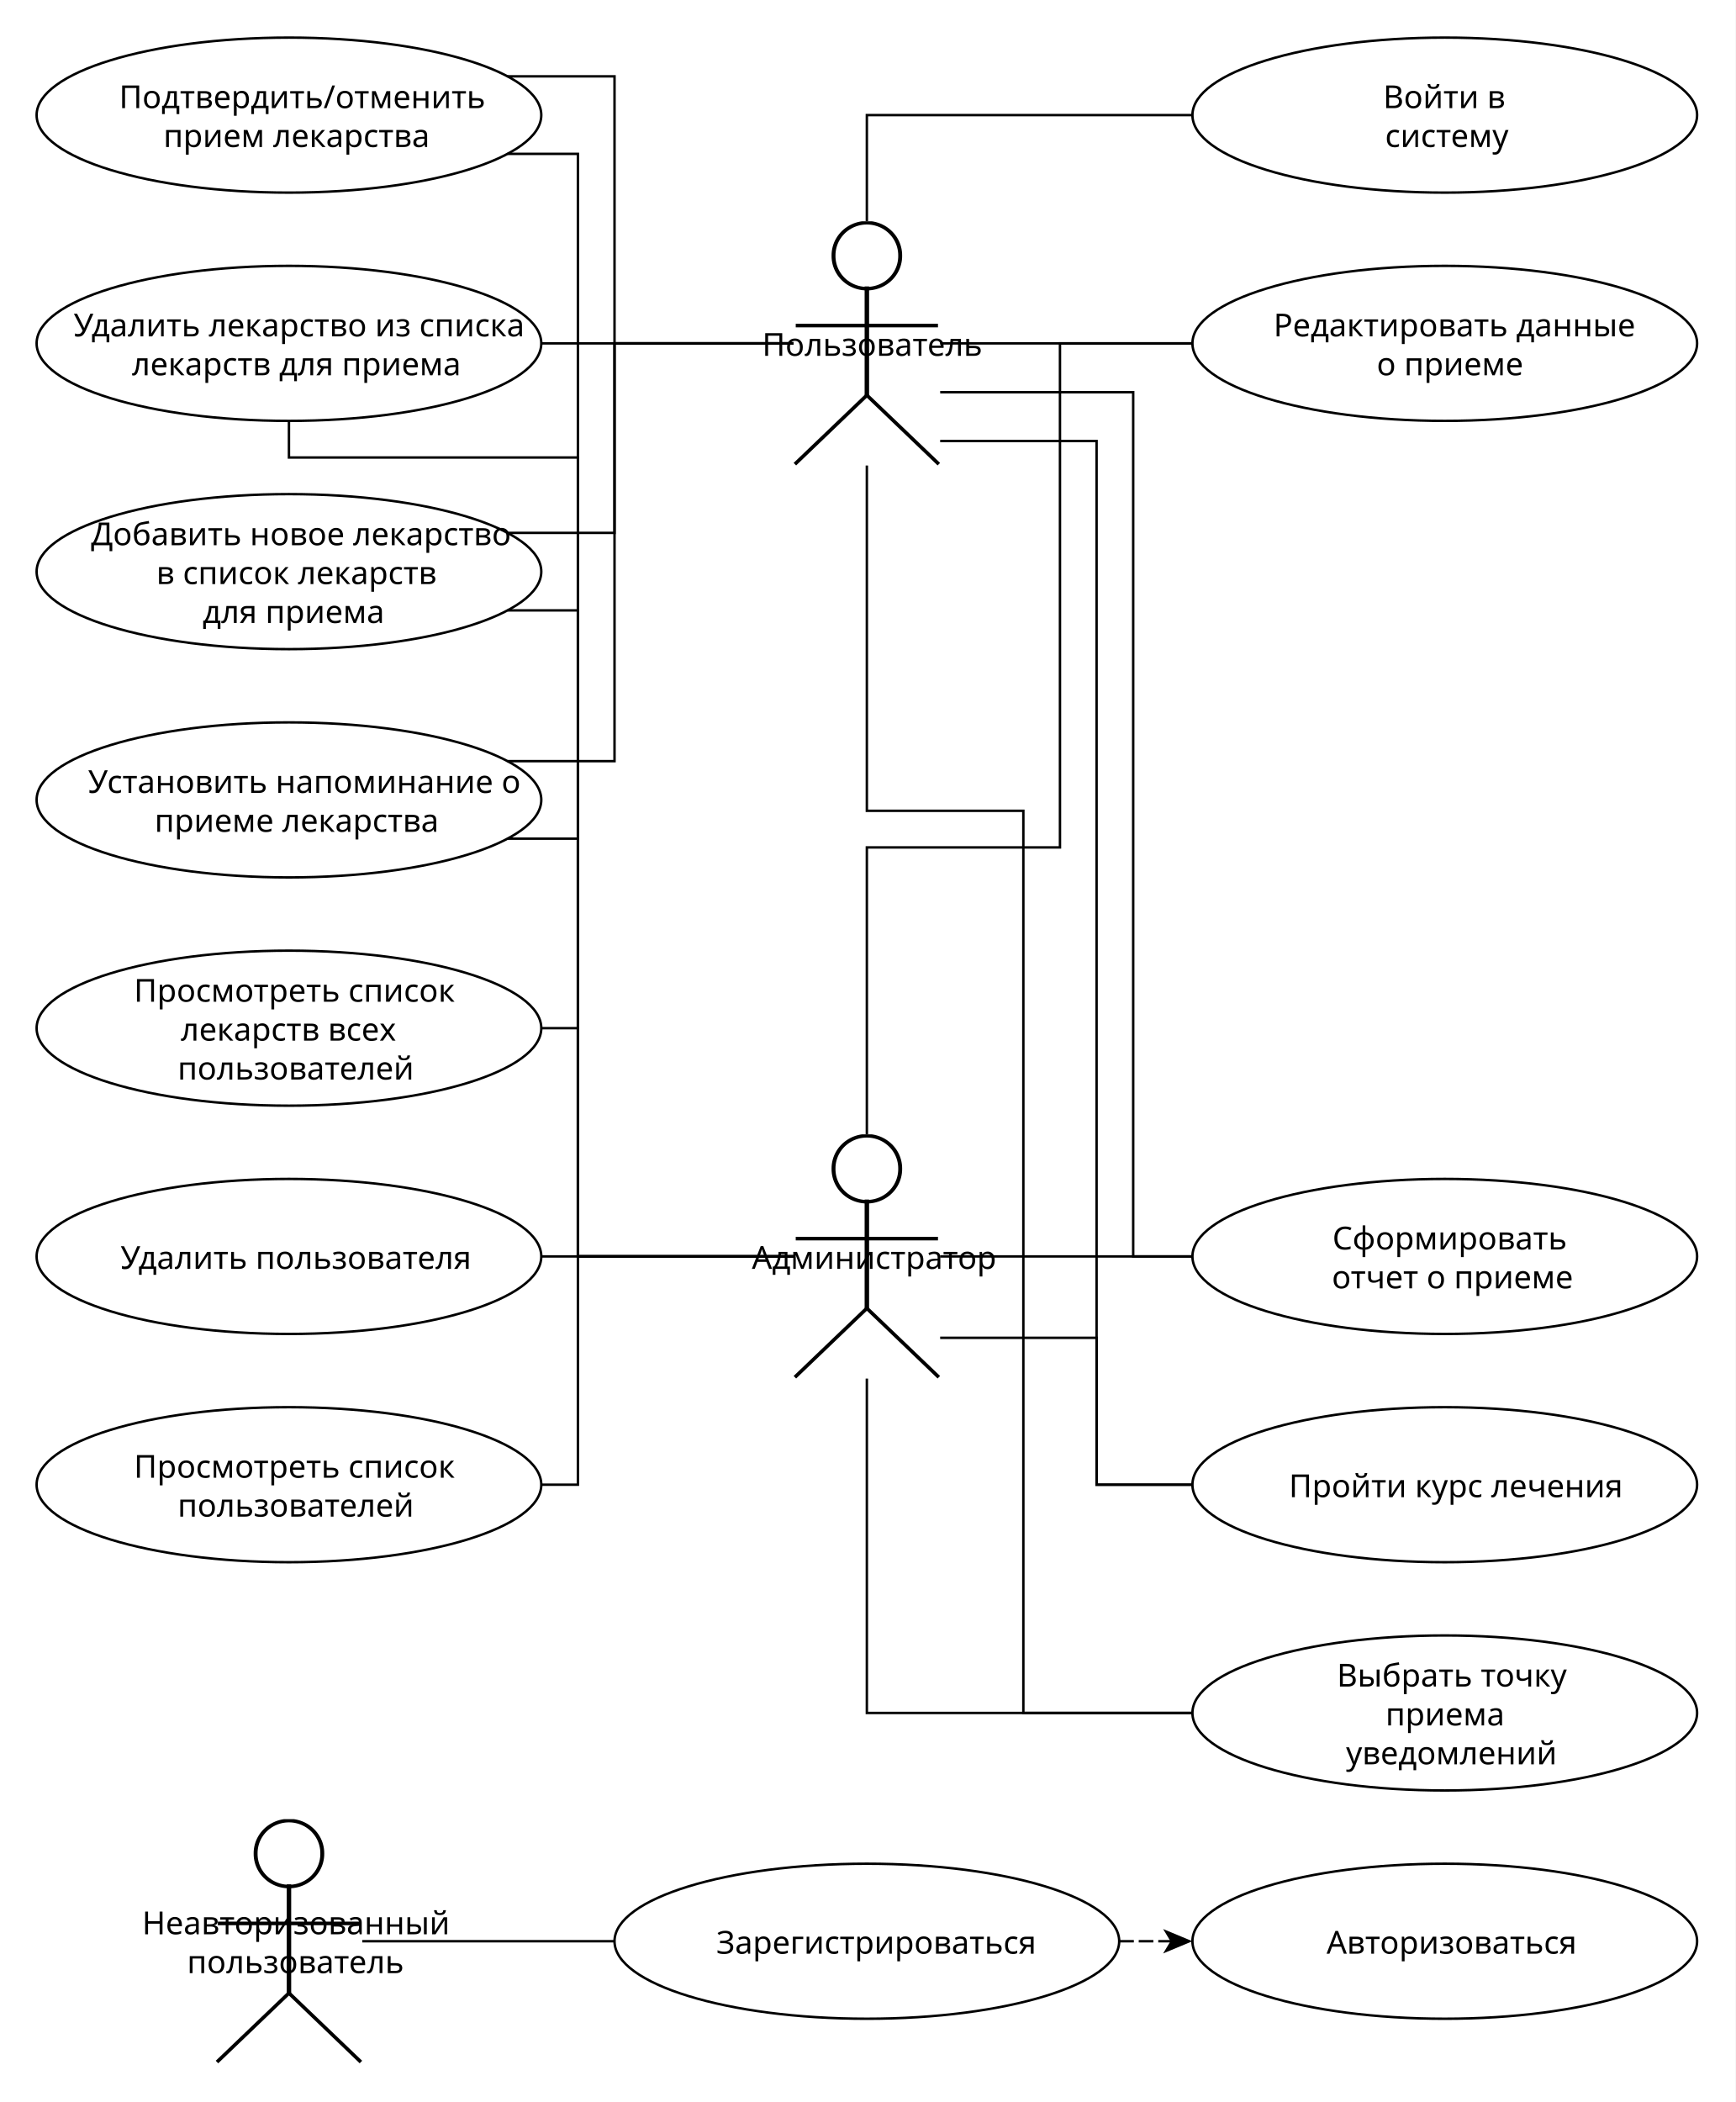
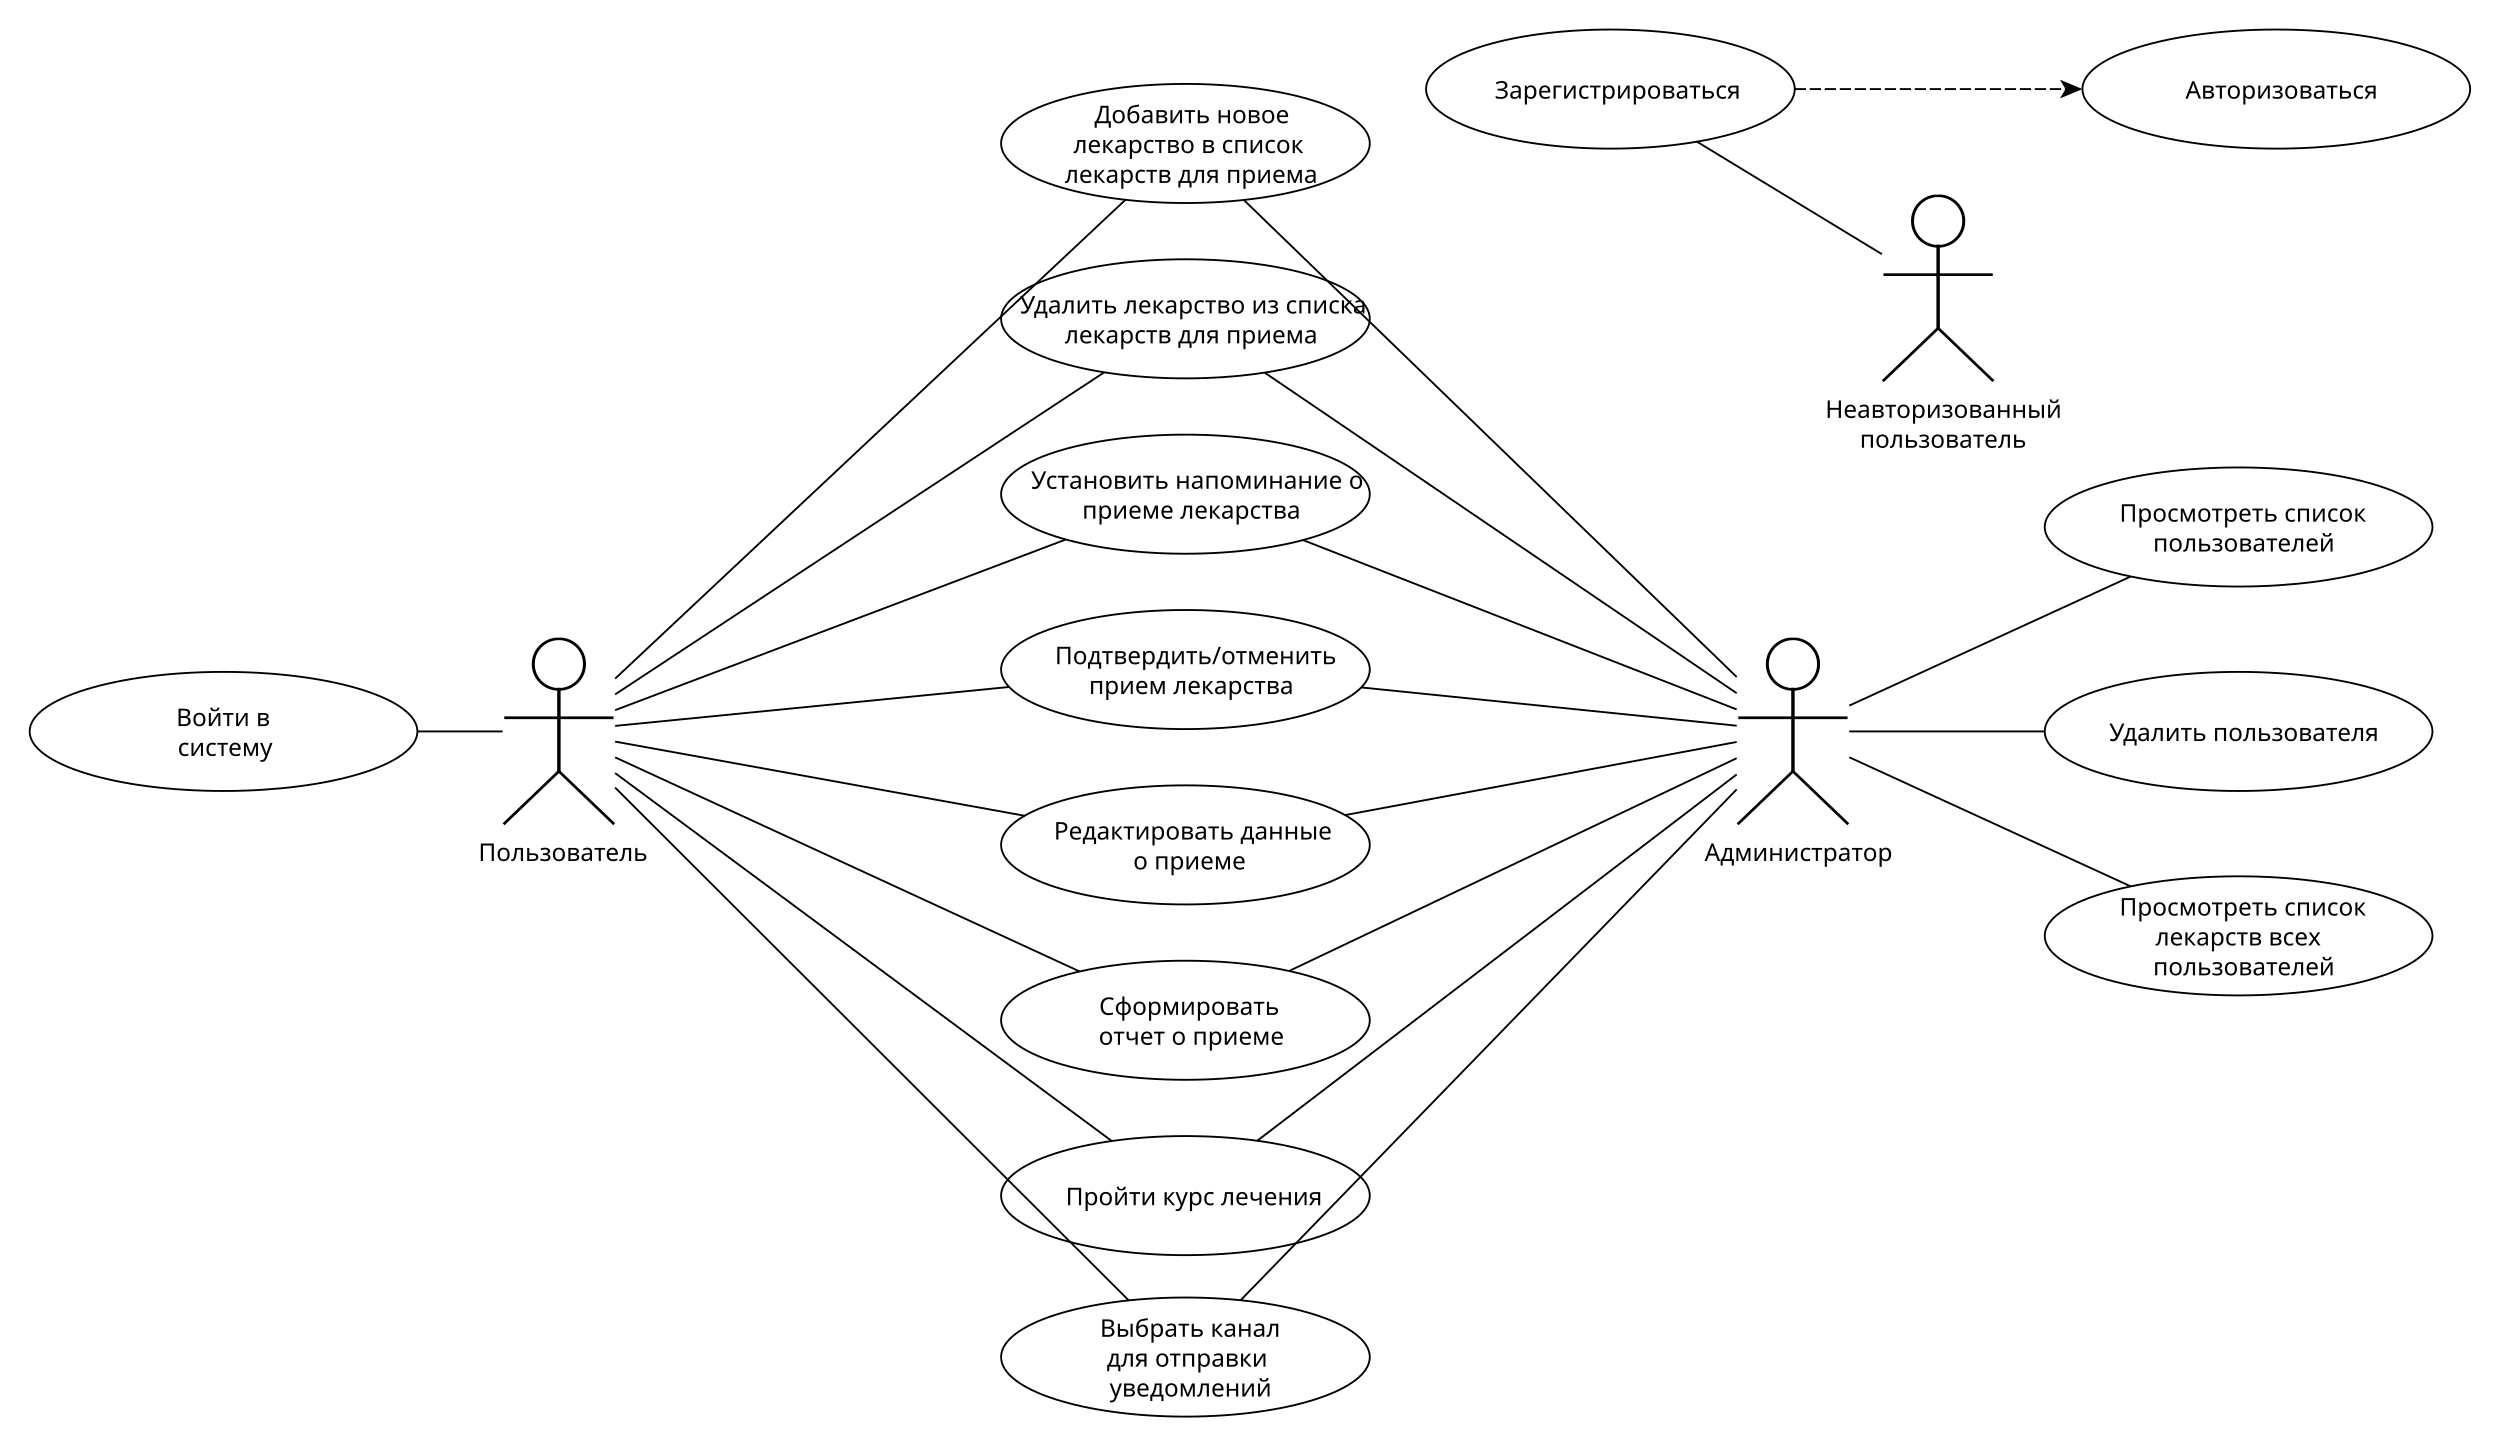
- <svg xmlns="http://www.w3.org/2000/svg" fill-opacity="1" color-rendering="auto" color-interpolation="auto" text-rendering="auto" stroke="black" stroke-linecap="square" width="711" stroke-miterlimit="10" shape-rendering="auto" stroke-opacity="1" fill="black" stroke-dasharray="none" font-weight="normal" stroke-width="1" height="861" font-family="'Dialog'" font-style="normal" stroke-linejoin="miter" font-size="12px" stroke-dashoffset="0" image-rendering="auto">
+ <svg xmlns="http://www.w3.org/2000/svg" fill-opacity="1" color-rendering="auto" color-interpolation="auto" text-rendering="auto" stroke="black" stroke-linecap="square" width="1333" stroke-miterlimit="10" shape-rendering="auto" stroke-opacity="1" fill="black" stroke-dasharray="none" font-weight="normal" stroke-width="1" height="771" font-family="'Dialog'" font-style="normal" stroke-linejoin="miter" font-size="12px" stroke-dashoffset="0" image-rendering="auto">
  <defs id="genericDefs" />
  <g>
-     <g fill="white" text-rendering="geometricPrecision" shape-rendering="geometricPrecision" transform="translate(15,890)" stroke="white">
-       <rect x="-15" width="711" height="861" y="-890" clip-path="url(#clipPath2)" stroke="none" />
+     <g fill="white" text-rendering="geometricPrecision" shape-rendering="geometricPrecision" transform="translate(223,87)" stroke="white">
+       <rect x="-223" width="1333" height="771" y="-87" clip-path="url(#clipPath2)" stroke="none" />
    </g>
-     <g text-rendering="geometricPrecision" shape-rendering="geometricPrecision" transform="matrix(1.4743,0,0,1.4523,324.9017,90.6472)">
+     <g text-rendering="geometricPrecision" shape-rendering="geometricPrecision" transform="matrix(1.4743,0,0,1.4523,267.7767,340)">
      <g clip-path="url(#clipPath3)">
        <svg opacity="1" writing-mode="lr-tb" stop-color="rgb(0, 0, 0)" shape-rendering="auto" glyph-orientation-horizontal="0deg" color-profile="auto" lighting-color="rgb(255, 255, 255)" color="rgb(0, 0, 0)" font-weight="400" alignment-baseline="auto" font-style="normal" version="1.0" color-interpolation-filters="linearrgb" text-anchor="start" stroke-linecap="butt" color-interpolation="srgb" font-variant="normal" word-spacing="normal" fill-opacity="1" text-rendering="auto" clip-path="none" text-decoration="none" letter-spacing="normal" glyph-orientation-vertical="auto" display="inline" font-size-adjust="none" overflow="hidden" fill="rgb(0, 0, 0)" font-stretch="normal" stroke-dasharray="none" id="svg1.svg2" stroke-miterlimit="4" stop-opacity="1" color-rendering="auto" font-size="12" pointer-events="visiblepainted" mask="none" direction="ltr" baseline-shift="baseline" enable-background="accumulate" fill-rule="nonzero" image-rendering="auto" stroke-dashoffset="0" marker-end="none" width="41" clip="auto" cursor="auto" stroke="none" filter="none" visibility="visible" kerning="auto" stroke-width="1" font-family="&quot;Arial&quot;,&quot;Helvetica&quot;,sans-serif" flood-opacity="1" clip-rule="nonzero" src="none" height="68.997" unicode-bidi="normal" stroke-linejoin="miter" stroke-opacity="1" flood-color="rgb(0, 0, 0)" dominant-baseline="auto" marker-start="none" marker-mid="none">
          <defs id="svg1.defs4">
            <clipPath clipPathUnits="userSpaceOnUse" id="clipPath1">
-               <path d="M0 0 L711 0 L711 861 L0 861 L0 0 Z" />
+               <path d="M0 0 L1333 0 L1333 771 L0 771 L0 0 Z" />
            </clipPath>
            <clipPath clipPathUnits="userSpaceOnUse" id="clipPath2">
-               <path d="M-15 -890 L696 -890 L696 -29 L-15 -29 L-15 -890 Z" />
+               <path d="M-223 -87 L1110 -87 L1110 684 L-223 684 L-223 -87 Z" />
            </clipPath>
            <clipPath clipPathUnits="userSpaceOnUse" id="clipPath3">
-               <path d="M-220.376 -62.416 L261.884 -62.416 L261.884 530.433 L-220.376 530.433 L-220.376 -62.416 Z" />
+               <path d="M-181.629 -234.11 L722.524 -234.11 L722.524 296.769 L-181.629 296.769 L-181.629 -234.11 Z" />
            </clipPath>
            <clipPath clipPathUnits="userSpaceOnUse" id="clipPath4">
-               <path d="M-220.376 -319.937 L261.884 -319.937 L261.884 272.912 L-220.376 272.912 L-220.376 -319.937 Z" />
+               <path d="M-627.94 -234.11 L276.213 -234.11 L276.213 296.769 L-627.94 296.769 L-627.94 -234.11 Z" />
            </clipPath>
            <clipPath clipPathUnits="userSpaceOnUse" id="clipPath5">
-               <path d="M-59.792 -513.078 L422.468 -513.078 L422.468 79.772 L-59.792 79.772 L-59.792 -513.078 Z" />
+               <path d="M-680.445 -71.438 L223.708 -71.438 L223.708 459.441 L-680.445 459.441 L-680.445 -71.438 Z" />
            </clipPath>
          </defs>
          <g id="svg1.layer1" transform="translate(-29.5,-42.95948)">
            <a id="svg1.a3142" transform="matrix(1.087391,0,0,1,-4.4742,0)">
              <path transform="translate(11.58689,5.290899)" style="fill:none;fill-rule:evenodd;stroke:#000000;stroke-width:1px;stroke-linecap:butt;stroke-linejoin:miter;stroke-opacity:1" id="svg1.path2160" d="M 47.029 47.37 A 8.52 9.201 0 1 1  29.99,47.37 A 8.52 9.201 0 1 1  47.029 47.37 z" />
            </a>
            <path style="fill:none" d="M 47.711 48.392 A 3.749 0 0 1 1  40.213,48.392 A 3.749 0 0 1 1  47.711 48.392 z" id="svg1.path3134" />
            <path style="fill:none;fill-rule:evenodd;stroke:#000000;stroke-width:1.243px;stroke-linecap:butt;stroke-linejoin:miter;stroke-opacity:1" d="M 50,61.337 C 50,91.363 50,92.248 50,92.248" id="svg1.path3136" />
            <path style="fill:none;fill-rule:evenodd;stroke:#000000;stroke-width:1px;stroke-linecap:butt;stroke-linejoin:miter;stroke-opacity:1" d="M 69.761,72.362 C 69.761,72.362 69.761,72.362 50.239,72.362 C 30.239,72.362 30.239,72.362 30.239,72.362 L 30.239,72.362" id="svg1.path3138" />
            <path style="fill:none;fill-rule:evenodd;stroke:#000000;stroke-width:1px;stroke-linecap:butt;stroke-linejoin:miter;stroke-opacity:1" d="M 30,111.457 C 30,111.457 30,111.457 50,92.014 C 70,111.457 70,111.457 70,111.457" id="svg1.path3140" />
          </g>
        </svg>
      </g>
    </g>
-     <g font-size="13px" stroke-linecap="butt" transform="matrix(1,0,0,1,15,890)" text-rendering="geometricPrecision" font-family="sans-serif" shape-rendering="geometricPrecision" stroke-miterlimit="1.45">
-       <text x="297.224" xml:space="preserve" y="-744.246" clip-path="url(#clipPath2)" stroke="none">Пользователь</text>
+     <g font-size="13px" stroke-linecap="butt" transform="matrix(1,0,0,1,223,87)" text-rendering="geometricPrecision" font-family="sans-serif" shape-rendering="geometricPrecision" stroke-miterlimit="1.45">
+       <text x="32.099" xml:space="preserve" y="372.07" clip-path="url(#clipPath2)" stroke="none">Пользователь</text>
    </g>
-     <g font-size="13px" stroke-linecap="butt" transform="matrix(1,0,0,1,15,890)" text-rendering="geometricPrecision" font-family="sans-serif" shape-rendering="geometricPrecision" stroke-miterlimit="1.45">
-       <text x="22.296" xml:space="preserve" y="-666.672" clip-path="url(#clipPath2)" stroke="none">Добавить новое лекарство</text>
-       <text x="49.039" xml:space="preserve" y="-650.746" clip-path="url(#clipPath2)" stroke="none">в список лекарств</text>
-       <text x="67.999" xml:space="preserve" y="-634.82" clip-path="url(#clipPath2)" stroke="none">для приема</text>
-       <ellipse rx="103.375" fill="none" ry="31.75" clip-path="url(#clipPath2)" cx="103.375" cy="-655.853" />
-       <text x="15.136" xml:space="preserve" y="-752.209" clip-path="url(#clipPath2)" stroke="none">Удалить лекарство из списка</text>
-       <text x="39.032" xml:space="preserve" y="-736.283" clip-path="url(#clipPath2)" stroke="none">лекарств для приема</text>
-       <ellipse rx="103.375" fill="none" ry="31.75" clip-path="url(#clipPath2)" cx="103.375" cy="-749.353" />
-       <text x="21.046" xml:space="preserve" y="-565.209" clip-path="url(#clipPath2)" stroke="none">Установить напоминание о</text>
-       <text x="48.328" xml:space="preserve" y="-549.283" clip-path="url(#clipPath2)" stroke="none">приеме лекарства</text>
-       <ellipse rx="103.375" fill="none" ry="31.75" clip-path="url(#clipPath2)" cx="103.375" cy="-562.353" />
-       <text x="33.782" xml:space="preserve" y="-845.709" clip-path="url(#clipPath2)" stroke="none">Подтвердить/отменить</text>
-       <text x="51.943" xml:space="preserve" y="-829.783" clip-path="url(#clipPath2)" stroke="none">прием лекарства</text>
-       <ellipse rx="103.375" fill="none" ry="31.75" clip-path="url(#clipPath2)" cx="103.375" cy="-842.853" />
+     <g font-size="13px" stroke-linecap="butt" transform="matrix(1,0,0,1,223,87)" text-rendering="geometricPrecision" font-family="sans-serif" shape-rendering="geometricPrecision" stroke-miterlimit="1.45">
+       <text x="360.581" xml:space="preserve" y="-21.32" clip-path="url(#clipPath2)" stroke="none">Добавить новое</text>
+       <text x="349.32" xml:space="preserve" y="-5.393" clip-path="url(#clipPath2)" stroke="none">лекарство в список </text>
+       <text x="344.734" xml:space="preserve" y="10.533" clip-path="url(#clipPath2)" stroke="none">лекарств для приема</text>
+       <ellipse rx="98.298" fill="none" ry="31.75" clip-path="url(#clipPath2)" cx="409.077" cy="-10.5" />
+       <text x="320.838" xml:space="preserve" y="80.144" clip-path="url(#clipPath2)" stroke="none">Удалить лекарство из списка</text>
+       <text x="344.734" xml:space="preserve" y="96.07" clip-path="url(#clipPath2)" stroke="none">лекарств для приема</text>
+       <ellipse rx="98.298" fill="none" ry="31.75" clip-path="url(#clipPath2)" cx="409.077" cy="83" />
+       <text x="326.748" xml:space="preserve" y="173.644" clip-path="url(#clipPath2)" stroke="none">Установить напоминание о</text>
+       <text x="354.03" xml:space="preserve" y="189.57" clip-path="url(#clipPath2)" stroke="none">приеме лекарства</text>
+       <ellipse rx="98.298" fill="none" ry="31.75" clip-path="url(#clipPath2)" cx="409.077" cy="176.5" />
+       <text x="339.484" xml:space="preserve" y="267.144" clip-path="url(#clipPath2)" stroke="none">Подтвердить/отменить</text>
+       <text x="357.645" xml:space="preserve" y="283.07" clip-path="url(#clipPath2)" stroke="none">прием лекарства</text>
+       <ellipse rx="98.298" fill="none" ry="31.75" clip-path="url(#clipPath2)" cx="409.077" cy="270" />
    </g>
-     <g text-rendering="geometricPrecision" shape-rendering="geometricPrecision" transform="matrix(1.4743,0,0,1.4523,324.9017,464.6472)">
+     <g text-rendering="geometricPrecision" shape-rendering="geometricPrecision" transform="matrix(1.4743,0,0,1.4523,925.7767,340)">
      <g clip-path="url(#clipPath4)">
        <svg opacity="1" writing-mode="lr-tb" stop-color="rgb(0, 0, 0)" shape-rendering="auto" glyph-orientation-horizontal="0deg" color-profile="auto" lighting-color="rgb(255, 255, 255)" color="rgb(0, 0, 0)" font-weight="400" alignment-baseline="auto" font-style="normal" version="1.0" color-interpolation-filters="linearrgb" text-anchor="start" stroke-linecap="butt" color-interpolation="srgb" font-variant="normal" word-spacing="normal" fill-opacity="1" text-rendering="auto" clip-path="none" text-decoration="none" letter-spacing="normal" glyph-orientation-vertical="auto" display="inline" font-size-adjust="none" overflow="hidden" fill="rgb(0, 0, 0)" font-stretch="normal" stroke-dasharray="none" id="svg2.svg2" stroke-miterlimit="4" stop-opacity="1" color-rendering="auto" font-size="12" pointer-events="visiblepainted" mask="none" direction="ltr" baseline-shift="baseline" enable-background="accumulate" fill-rule="nonzero" image-rendering="auto" stroke-dashoffset="0" marker-end="none" width="41" clip="auto" cursor="auto" stroke="none" filter="none" visibility="visible" kerning="auto" stroke-width="1" font-family="&quot;Arial&quot;,&quot;Helvetica&quot;,sans-serif" flood-opacity="1" clip-rule="nonzero" src="none" height="68.997" unicode-bidi="normal" stroke-linejoin="miter" stroke-opacity="1" flood-color="rgb(0, 0, 0)" dominant-baseline="auto" marker-start="none" marker-mid="none">
          <defs id="svg2.defs4" />
          <g id="svg2.layer1" transform="translate(-29.5,-42.95948)">
            <a id="svg2.a3142" transform="matrix(1.087391,0,0,1,-4.4742,0)">
              <path transform="translate(11.58689,5.290899)" style="fill:none;fill-rule:evenodd;stroke:#000000;stroke-width:1px;stroke-linecap:butt;stroke-linejoin:miter;stroke-opacity:1" id="svg2.path2160" d="M 47.029 47.37 A 8.52 9.201 0 1 1  29.99,47.37 A 8.52 9.201 0 1 1  47.029 47.37 z" />
            </a>
            <path style="fill:none" d="M 47.711 48.392 A 3.749 0 0 1 1  40.213,48.392 A 3.749 0 0 1 1  47.711 48.392 z" id="svg2.path3134" />
            <path style="fill:none;fill-rule:evenodd;stroke:#000000;stroke-width:1.243px;stroke-linecap:butt;stroke-linejoin:miter;stroke-opacity:1" d="M 50,61.337 C 50,91.363 50,92.248 50,92.248" id="svg2.path3136" />
            <path style="fill:none;fill-rule:evenodd;stroke:#000000;stroke-width:1px;stroke-linecap:butt;stroke-linejoin:miter;stroke-opacity:1" d="M 69.761,72.362 C 69.761,72.362 69.761,72.362 50.239,72.362 C 30.239,72.362 30.239,72.362 30.239,72.362 L 30.239,72.362" id="svg2.path3138" />
            <path style="fill:none;fill-rule:evenodd;stroke:#000000;stroke-width:1px;stroke-linecap:butt;stroke-linejoin:miter;stroke-opacity:1" d="M 30,111.457 C 30,111.457 30,111.457 50,92.014 C 70,111.457 70,111.457 70,111.457" id="svg2.path3140" />
          </g>
        </svg>
      </g>
    </g>
-     <g font-size="13px" stroke-linecap="butt" transform="matrix(1,0,0,1,15,890)" text-rendering="geometricPrecision" font-family="sans-serif" shape-rendering="geometricPrecision" stroke-miterlimit="1.45">
-       <text x="293.013" xml:space="preserve" y="-370.246" clip-path="url(#clipPath2)" stroke="none">Администратор</text>
-       <text x="39.848" xml:space="preserve" y="-284.709" clip-path="url(#clipPath2)" stroke="none">Просмотреть список </text>
-       <text x="57.767" xml:space="preserve" y="-268.783" clip-path="url(#clipPath2)" stroke="none">пользователей</text>
-       <ellipse rx="103.375" fill="none" ry="31.75" clip-path="url(#clipPath2)" cx="103.375" cy="-281.853" />
-       <text x="34.363" xml:space="preserve" y="-370.246" clip-path="url(#clipPath2)" stroke="none">Удалить пользователя</text>
-       <ellipse rx="103.375" fill="none" ry="31.75" clip-path="url(#clipPath2)" cx="103.375" cy="-375.353" />
-       <text x="39.848" xml:space="preserve" y="-479.672" clip-path="url(#clipPath2)" stroke="none">Просмотреть список </text>
-       <text x="59.033" xml:space="preserve" y="-463.746" clip-path="url(#clipPath2)" stroke="none">лекарств всех </text>
-       <text x="57.767" xml:space="preserve" y="-447.82" clip-path="url(#clipPath2)" stroke="none">пользователей</text>
-       <ellipse rx="103.375" fill="none" ry="31.75" clip-path="url(#clipPath2)" cx="103.375" cy="-468.853" />
-       <text x="506.724" xml:space="preserve" y="-752.209" clip-path="url(#clipPath2)" stroke="none">Редактировать данные</text>
-       <text x="548.99" xml:space="preserve" y="-736.283" clip-path="url(#clipPath2)" stroke="none">о приеме</text>
-       <ellipse rx="103.375" fill="none" ry="31.75" clip-path="url(#clipPath2)" cx="576.875" cy="-749.353" />
+     <g font-size="13px" stroke-linecap="butt" transform="matrix(1,0,0,1,223,87)" text-rendering="geometricPrecision" font-family="sans-serif" shape-rendering="geometricPrecision" stroke-miterlimit="1.45">
+       <text x="685.888" xml:space="preserve" y="372.07" clip-path="url(#clipPath2)" stroke="none">Администратор</text>
+       <text x="907.098" xml:space="preserve" y="191.144" clip-path="url(#clipPath2)" stroke="none">Просмотреть список </text>
+       <text x="925.017" xml:space="preserve" y="207.07" clip-path="url(#clipPath2)" stroke="none">пользователей</text>
+       <ellipse rx="103.375" fill="none" ry="31.75" clip-path="url(#clipPath2)" cx="970.625" cy="194" />
+       <text x="901.613" xml:space="preserve" y="308.107" clip-path="url(#clipPath2)" stroke="none">Удалить пользователя</text>
+       <ellipse rx="103.375" fill="none" ry="31.75" clip-path="url(#clipPath2)" cx="970.625" cy="303" />
+       <text x="907.098" xml:space="preserve" y="401.18" clip-path="url(#clipPath2)" stroke="none">Просмотреть список </text>
+       <text x="926.283" xml:space="preserve" y="417.107" clip-path="url(#clipPath2)" stroke="none">лекарств всех </text>
+       <text x="925.017" xml:space="preserve" y="433.033" clip-path="url(#clipPath2)" stroke="none">пользователей</text>
+       <ellipse rx="103.375" fill="none" ry="31.75" clip-path="url(#clipPath2)" cx="970.625" cy="412" />
+       <text x="338.926" xml:space="preserve" y="360.644" clip-path="url(#clipPath2)" stroke="none">Редактировать данные</text>
+       <text x="381.192" xml:space="preserve" y="376.57" clip-path="url(#clipPath2)" stroke="none">о приеме</text>
+       <ellipse rx="98.298" fill="none" ry="31.75" clip-path="url(#clipPath2)" cx="409.077" cy="363.5" />
    </g>
-     <g text-rendering="geometricPrecision" shape-rendering="geometricPrecision" transform="matrix(1.4743,0,0,1.4523,88.1517,745.1472)">
+     <g text-rendering="geometricPrecision" shape-rendering="geometricPrecision" transform="matrix(1.4743,0,0,1.4523,1003.185,103.75)">
      <g clip-path="url(#clipPath5)">
        <svg opacity="1" writing-mode="lr-tb" stop-color="rgb(0, 0, 0)" shape-rendering="auto" glyph-orientation-horizontal="0deg" color-profile="auto" lighting-color="rgb(255, 255, 255)" color="rgb(0, 0, 0)" font-weight="400" alignment-baseline="auto" font-style="normal" version="1.0" color-interpolation-filters="linearrgb" text-anchor="start" stroke-linecap="butt" color-interpolation="srgb" font-variant="normal" word-spacing="normal" fill-opacity="1" text-rendering="auto" clip-path="none" text-decoration="none" letter-spacing="normal" glyph-orientation-vertical="auto" display="inline" font-size-adjust="none" overflow="hidden" fill="rgb(0, 0, 0)" font-stretch="normal" stroke-dasharray="none" id="svg3.svg2" stroke-miterlimit="4" stop-opacity="1" color-rendering="auto" font-size="12" pointer-events="visiblepainted" mask="none" direction="ltr" baseline-shift="baseline" enable-background="accumulate" fill-rule="nonzero" image-rendering="auto" stroke-dashoffset="0" marker-end="none" width="41" clip="auto" cursor="auto" stroke="none" filter="none" visibility="visible" kerning="auto" stroke-width="1" font-family="&quot;Arial&quot;,&quot;Helvetica&quot;,sans-serif" flood-opacity="1" clip-rule="nonzero" src="none" height="68.997" unicode-bidi="normal" stroke-linejoin="miter" stroke-opacity="1" flood-color="rgb(0, 0, 0)" dominant-baseline="auto" marker-start="none" marker-mid="none">
          <defs id="svg3.defs4" />
          <g id="svg3.layer1" transform="translate(-29.5,-42.95948)">
            <a id="svg3.a3142" transform="matrix(1.087391,0,0,1,-4.4742,0)">
              <path transform="translate(11.58689,5.290899)" style="fill:none;fill-rule:evenodd;stroke:#000000;stroke-width:1px;stroke-linecap:butt;stroke-linejoin:miter;stroke-opacity:1" id="svg3.path2160" d="M 47.029 47.37 A 8.52 9.201 0 1 1  29.99,47.37 A 8.52 9.201 0 1 1  47.029 47.37 z" />
            </a>
            <path style="fill:none" d="M 47.711 48.392 A 3.749 0 0 1 1  40.213,48.392 A 3.749 0 0 1 1  47.711 48.392 z" id="svg3.path3134" />
            <path style="fill:none;fill-rule:evenodd;stroke:#000000;stroke-width:1.243px;stroke-linecap:butt;stroke-linejoin:miter;stroke-opacity:1" d="M 50,61.337 C 50,91.363 50,92.248 50,92.248" id="svg3.path3136" />
            <path style="fill:none;fill-rule:evenodd;stroke:#000000;stroke-width:1px;stroke-linecap:butt;stroke-linejoin:miter;stroke-opacity:1" d="M 69.761,72.362 C 69.761,72.362 69.761,72.362 50.239,72.362 C 30.239,72.362 30.239,72.362 30.239,72.362 L 30.239,72.362" id="svg3.path3138" />
            <path style="fill:none;fill-rule:evenodd;stroke:#000000;stroke-width:1px;stroke-linecap:butt;stroke-linejoin:miter;stroke-opacity:1" d="M 30,111.457 C 30,111.457 30,111.457 50,92.014 C 70,111.457 70,111.457 70,111.457" id="svg3.path3140" />
          </g>
        </svg>
      </g>
    </g>
-     <g font-size="13px" stroke-linecap="butt" transform="matrix(1,0,0,1,15,890)" text-rendering="geometricPrecision" font-family="sans-serif" shape-rendering="geometricPrecision" stroke-miterlimit="1.45">
-       <text x="43.209" xml:space="preserve" y="-97.709" clip-path="url(#clipPath2)" stroke="none">Неавторизованный </text>
-       <text x="61.627" xml:space="preserve" y="-81.783" clip-path="url(#clipPath2)" stroke="none">пользователь</text>
-       <text x="278.448" xml:space="preserve" y="-89.746" clip-path="url(#clipPath2)" stroke="none">Зарегистрироваться</text>
-       <ellipse rx="103.375" fill="none" ry="31.75" clip-path="url(#clipPath2)" cx="340.125" cy="-94.853" />
-       <text x="528.452" xml:space="preserve" y="-89.746" clip-path="url(#clipPath2)" stroke="none">Авторизоваться</text>
-       <ellipse rx="103.375" fill="none" ry="31.75" clip-path="url(#clipPath2)" cx="576.875" cy="-94.853" />
-       <text x="551.621" xml:space="preserve" y="-845.709" clip-path="url(#clipPath2)" stroke="none">Войти в </text>
-       <text x="552.433" xml:space="preserve" y="-829.783" clip-path="url(#clipPath2)" stroke="none">систему</text>
-       <ellipse rx="103.375" fill="none" ry="31.75" clip-path="url(#clipPath2)" cx="576.875" cy="-842.853" />
-       <text x="530.842" xml:space="preserve" y="-378.209" clip-path="url(#clipPath2)" stroke="none">Сформировать</text>
-       <text x="530.613" xml:space="preserve" y="-362.283" clip-path="url(#clipPath2)" stroke="none">отчет о приеме</text>
-       <ellipse rx="103.375" fill="none" ry="31.75" clip-path="url(#clipPath2)" cx="576.875" cy="-375.353" />
-       <text x="513.014" xml:space="preserve" y="-276.746" clip-path="url(#clipPath2)" stroke="none">Пройти курс лечения</text>
-       <ellipse rx="103.375" fill="none" ry="31.75" clip-path="url(#clipPath2)" cx="576.875" cy="-281.853" />
-       <text x="532.673" xml:space="preserve" y="-199.172" clip-path="url(#clipPath2)" stroke="none">Выбрать точку</text>
-       <text x="552.605" xml:space="preserve" y="-183.246" clip-path="url(#clipPath2)" stroke="none">приема </text>
-       <text x="536.421" xml:space="preserve" y="-167.32" clip-path="url(#clipPath2)" stroke="none">уведомлений</text>
-       <ellipse rx="103.375" fill="none" ry="31.75" clip-path="url(#clipPath2)" cx="576.875" cy="-188.353" />
-       <path fill="none" d="M192.906 -671.728 L236.75 -671.728 L236.75 -749.353 L310.089 -749.353" clip-path="url(#clipPath2)" />
-       <path fill="none" d="M206.75 -749.353 L310.1 -749.353" clip-path="url(#clipPath2)" />
-       <path fill="none" d="M192.906 -578.228 L236.75 -578.228 L236.75 -749.353 L310.089 -749.353" clip-path="url(#clipPath2)" />
-       <path fill="none" d="M192.906 -858.728 L236.75 -858.728 L236.75 -749.353 L310.089 -749.353" clip-path="url(#clipPath2)" />
-       <path fill="none" d="M192.906 -639.978 L221.75 -639.978 L221.75 -375.353 L310.082 -375.353" clip-path="url(#clipPath2)" />
-       <path fill="none" d="M103.375 -717.603 L103.375 -702.603 L221.75 -702.603 L221.75 -375.353 L310.082 -375.353" clip-path="url(#clipPath2)" />
-       <path fill="none" d="M192.906 -546.478 L221.75 -546.478 L221.75 -375.353 L310.082 -375.353" clip-path="url(#clipPath2)" />
-       <path fill="none" d="M192.906 -826.978 L221.75 -826.978 L221.75 -375.353 L310.082 -375.353" clip-path="url(#clipPath2)" />
-       <path fill="none" d="M206.75 -281.853 L221.75 -281.853 L221.75 -375.353 L310.082 -375.353" clip-path="url(#clipPath2)" />
-       <path fill="none" d="M206.75 -375.353 L310.1 -375.353" clip-path="url(#clipPath2)" />
-       <path fill="none" d="M206.75 -468.853 L221.75 -468.853 L221.75 -375.353 L310.082 -375.353" clip-path="url(#clipPath2)" />
-       <path fill="none" d="M370.15 -749.353 L473.5 -749.353" clip-path="url(#clipPath2)" />
-       <path fill="none" d="M340.125 -425.382 L340.125 -542.889 L419.237 -542.889 L419.237 -749.353 L473.5 -749.353" clip-path="url(#clipPath2)" />
-       <path fill="none" d="M133.4 -94.853 L236.75 -94.853" clip-path="url(#clipPath2)" />
-       <path fill="none" stroke-dasharray="6,2" d="M443.5 -94.853 L465.5 -94.853" clip-path="url(#clipPath2)" />
-       <path stroke-dasharray="6,2" d="M473.5 -94.853 L461.5 -99.853 L464.5 -94.853 L461.5 -89.853 Z" clip-path="url(#clipPath2)" stroke="none" />
-       <path fill="none" d="M340.125 -799.395 L340.125 -842.853 L473.5 -842.853" clip-path="url(#clipPath2)" />
-       <path fill="none" d="M370.164 -729.353 L449.237 -729.353 L449.237 -375.353 L473.5 -375.353" clip-path="url(#clipPath2)" />
-       <path fill="none" d="M370.15 -375.353 L473.5 -375.353" clip-path="url(#clipPath2)" />
-       <path fill="none" d="M370.156 -709.353 L434.237 -709.353 L434.237 -281.853 L473.5 -281.853" clip-path="url(#clipPath2)" />
-       <path fill="none" d="M370.156 -342.019 L434.237 -342.019 L434.237 -281.853 L473.5 -281.853" clip-path="url(#clipPath2)" />
-       <path fill="none" d="M340.125 -699.318 L340.125 -557.889 L404.237 -557.889 L404.237 -188.353 L473.5 -188.353" clip-path="url(#clipPath2)" />
-       <path fill="none" d="M340.125 -325.319 L340.125 -188.353 L473.5 -188.353" clip-path="url(#clipPath2)" />
+     <g font-size="13px" stroke-linecap="butt" transform="matrix(1,0,0,1,223,87)" text-rendering="geometricPrecision" font-family="sans-serif" shape-rendering="geometricPrecision" stroke-miterlimit="1.45">
+       <text x="750.242" xml:space="preserve" y="135.82" clip-path="url(#clipPath2)" stroke="none">Неавторизованный </text>
+       <text x="768.66" xml:space="preserve" y="151.746" clip-path="url(#clipPath2)" stroke="none">пользователь</text>
+       <text x="573.996" xml:space="preserve" y="-34.393" clip-path="url(#clipPath2)" stroke="none">Зарегистрироваться</text>
+       <ellipse rx="98.298" fill="none" ry="31.75" clip-path="url(#clipPath2)" cx="635.673" cy="-39.5" />
+       <text x="942.298" xml:space="preserve" y="-34.393" clip-path="url(#clipPath2)" stroke="none">Авторизоваться</text>
+       <ellipse rx="103.375" fill="none" ry="31.75" clip-path="url(#clipPath2)" cx="990.721" cy="-39.5" />
+       <text x="-129.067" xml:space="preserve" y="300.144" clip-path="url(#clipPath2)" stroke="none">Войти в </text>
+       <text x="-128.254" xml:space="preserve" y="316.07" clip-path="url(#clipPath2)" stroke="none">систему</text>
+       <ellipse rx="103.375" fill="none" ry="31.75" clip-path="url(#clipPath2)" cx="-103.812" cy="303" />
+       <text x="363.044" xml:space="preserve" y="454.144" clip-path="url(#clipPath2)" stroke="none">Сформировать</text>
+       <text x="362.815" xml:space="preserve" y="470.07" clip-path="url(#clipPath2)" stroke="none">отчет о приеме</text>
+       <ellipse rx="98.298" fill="none" ry="31.75" clip-path="url(#clipPath2)" cx="409.077" cy="457" />
+       <text x="345.216" xml:space="preserve" y="555.607" clip-path="url(#clipPath2)" stroke="none">Пройти курс лечения</text>
+       <ellipse rx="98.298" fill="none" ry="31.75" clip-path="url(#clipPath2)" cx="409.077" cy="550.5" />
+       <text x="363.491" xml:space="preserve" y="625.773" clip-path="url(#clipPath2)" stroke="none">Выбрать канал</text>
+       <text x="367.09" xml:space="preserve" y="641.699" clip-path="url(#clipPath2)" stroke="none">для отправки </text>
+       <text x="368.623" xml:space="preserve" y="657.625" clip-path="url(#clipPath2)" stroke="none">уведомлений</text>
+       <ellipse rx="98.298" fill="none" ry="31.75" clip-path="url(#clipPath2)" cx="409.077" cy="636.592" />
+       <path fill="none" d="M377.085 19.521 L104.998 274.849" clip-path="url(#clipPath2)" />
+       <path fill="none" d="M365.79 111.506 L104.995 283.248" clip-path="url(#clipPath2)" />
+       <path fill="none" d="M345.284 200.656 L104.991 291.644" clip-path="url(#clipPath2)" />
+       <path fill="none" d="M315.076 279.285 L104.98 300.039" clip-path="url(#clipPath2)" />
+       <path fill="none" d="M440.195 19.617 L703.012 273.977" clip-path="url(#clipPath2)" />
+       <path fill="none" d="M451.294 111.673 L702.979 282.611" clip-path="url(#clipPath2)" />
+       <path fill="none" d="M471.726 200.966 L702.988 291.279" clip-path="url(#clipPath2)" />
+       <path fill="none" d="M502.822 279.55 L703.02 299.946" clip-path="url(#clipPath2)" />
+       <path fill="none" d="M913.111 220.382 L763.033 289.224" clip-path="url(#clipPath2)" />
+       <path fill="none" d="M867.25 303 L762.99 303" clip-path="url(#clipPath2)" />
+       <path fill="none" d="M913.111 385.618 L763.033 316.776" clip-path="url(#clipPath2)" />
+       <path fill="none" d="M702.988 308.605 L494.172 347.606" clip-path="url(#clipPath2)" />
+       <path fill="none" d="M104.974 308.428 L323.336 347.973" clip-path="url(#clipPath2)" />
+       <path fill="none" d="M780.419 48.514 L681.786 -11.46" clip-path="url(#clipPath2)" />
+       <path fill="none" stroke-dasharray="6,2" d="M733.971 -39.5 L879.346 -39.5" clip-path="url(#clipPath2)" />
+       <path stroke-dasharray="6,2" d="M887.346 -39.5 L875.346 -44.5 L878.346 -39.5 L875.346 -34.5 Z" clip-path="url(#clipPath2)" stroke="none" />
+       <path fill="none" d="M45.009 303 L-0.438 303" clip-path="url(#clipPath2)" />
+       <path fill="none" d="M104.974 316.817 L352.67 430.998" clip-path="url(#clipPath2)" />
+       <path fill="none" d="M702.988 317.268 L464.317 430.738" clip-path="url(#clipPath2)" />
+       <path fill="none" d="M104.994 325.221 L369.792 521.396" clip-path="url(#clipPath2)" />
+       <path fill="none" d="M702.988 325.931 L447.351 521.256" clip-path="url(#clipPath2)" />
+       <path fill="none" d="M104.994 332.951 L378.824 606.383" clip-path="url(#clipPath2)" />
+       <path fill="none" d="M703.008 333.887 L438.494 606.297" clip-path="url(#clipPath2)" />
    </g>
  </g>
</svg>
